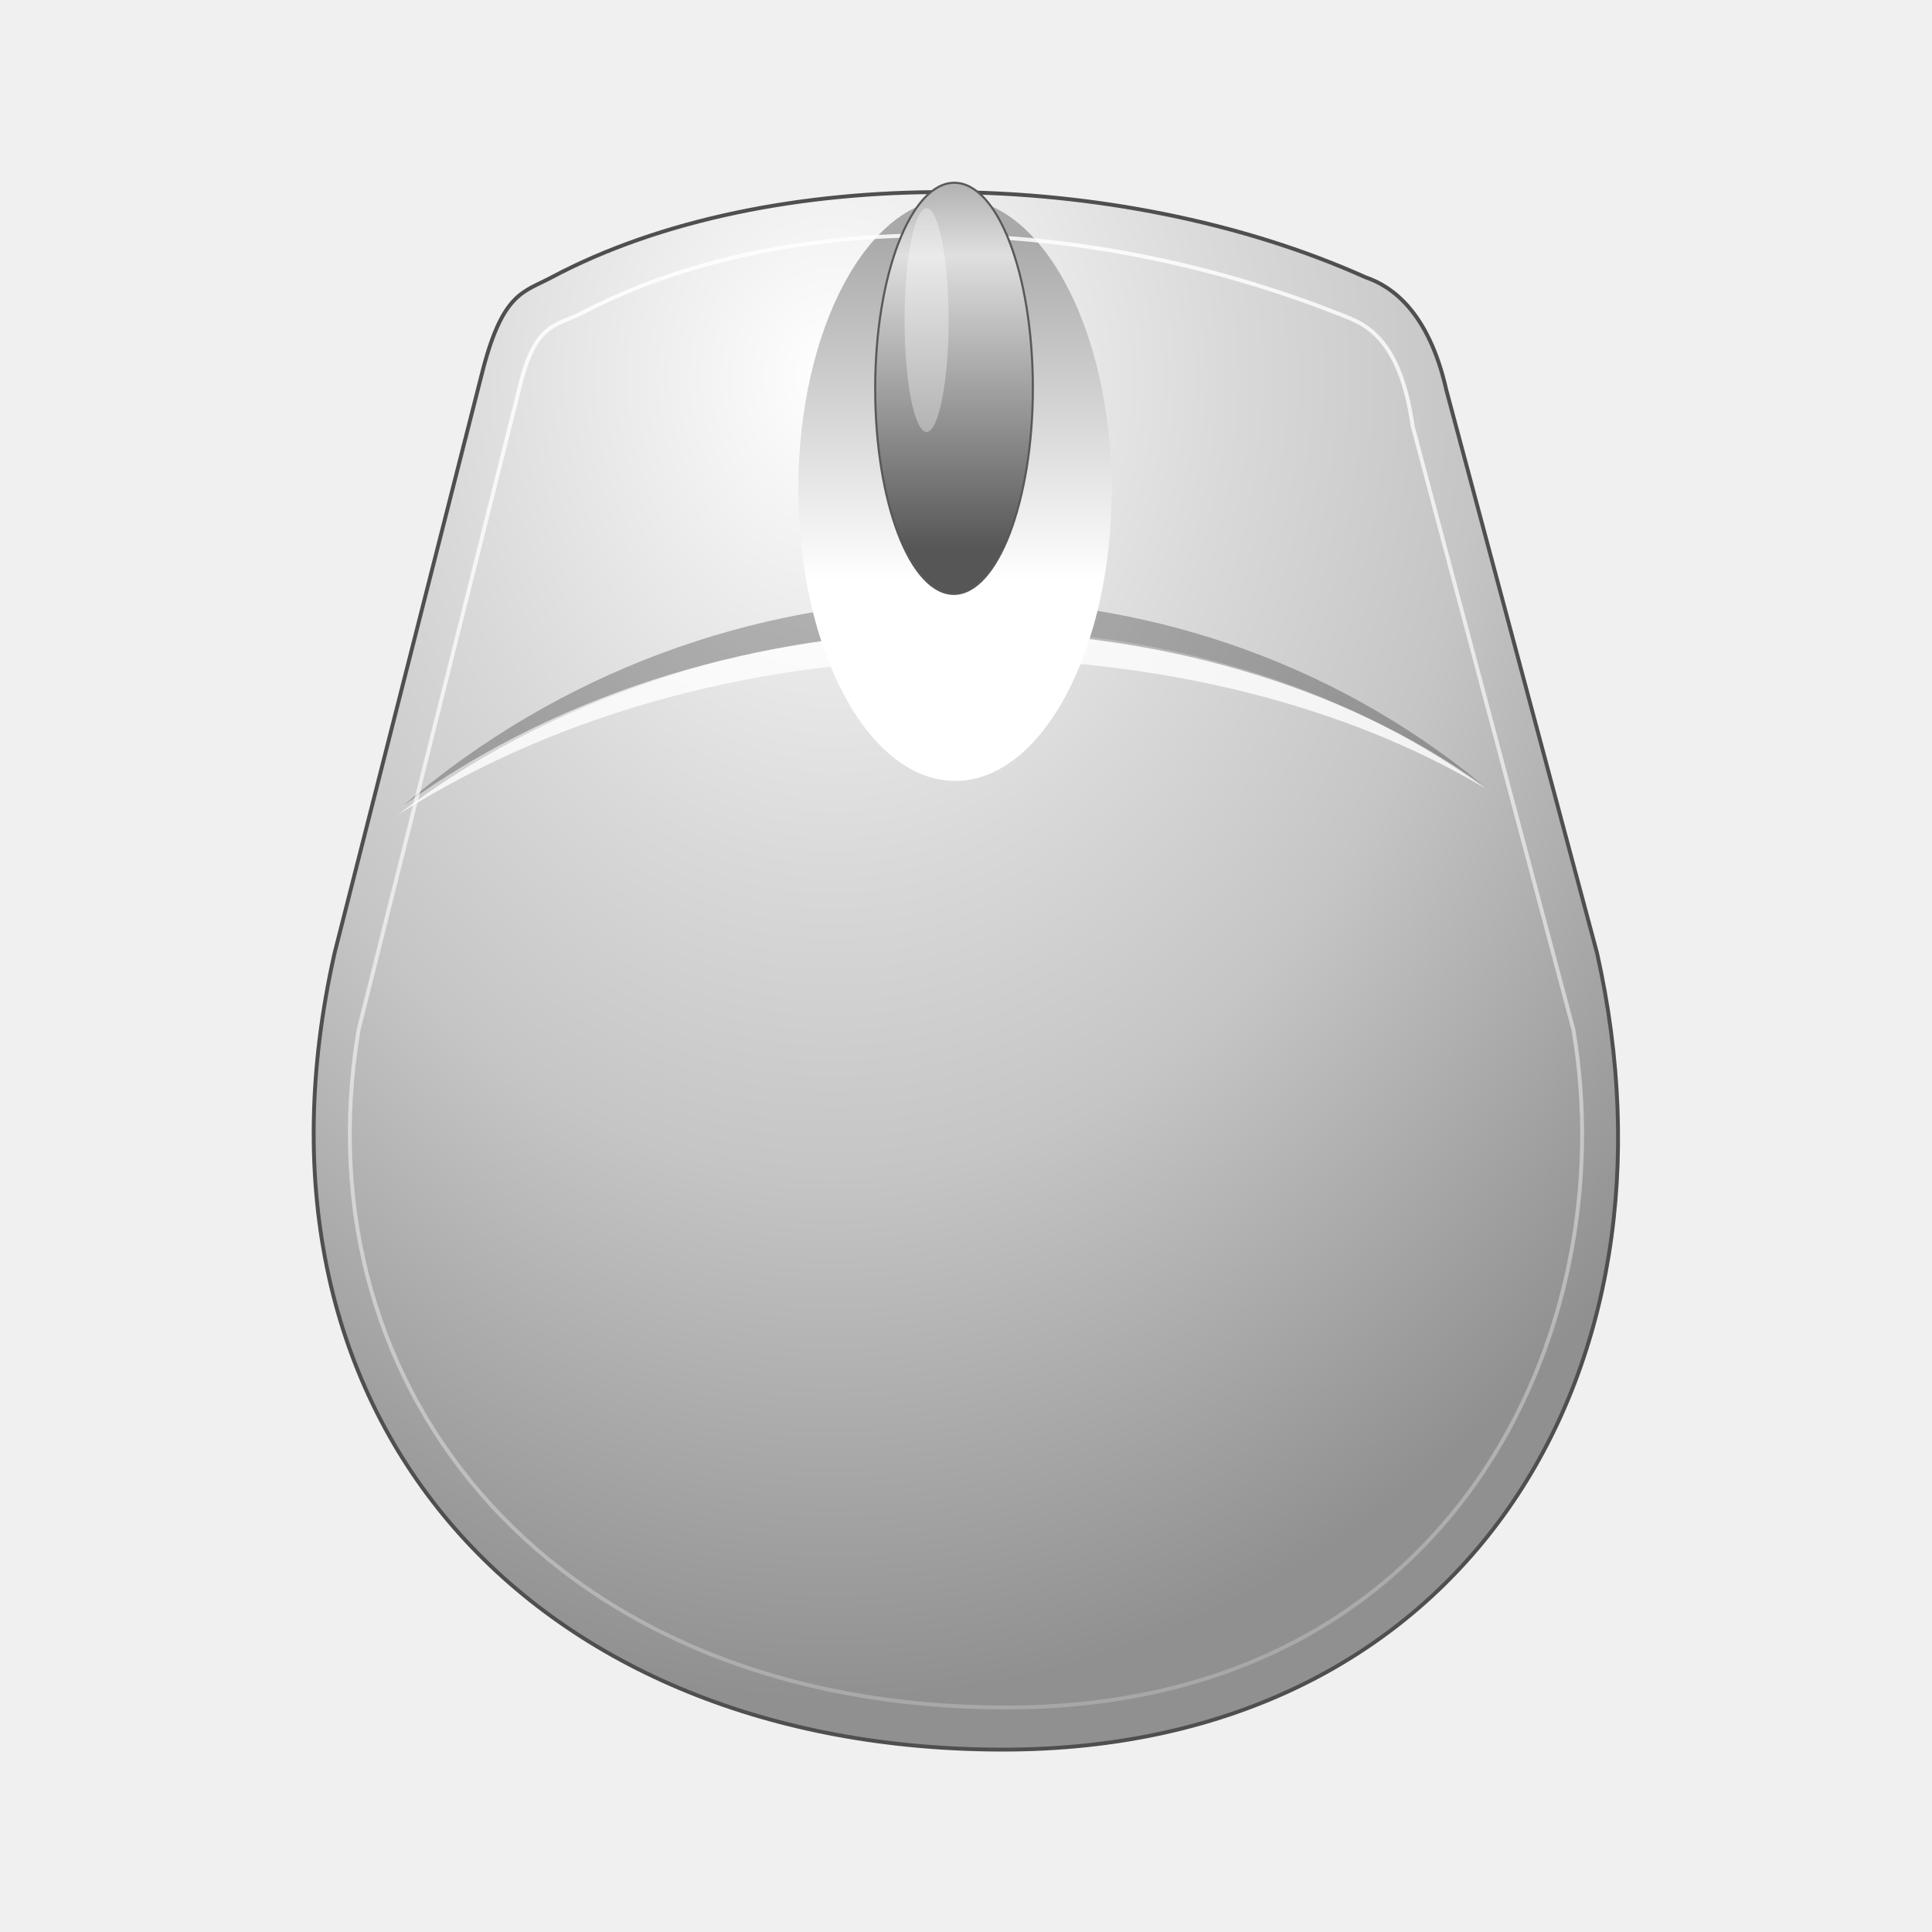
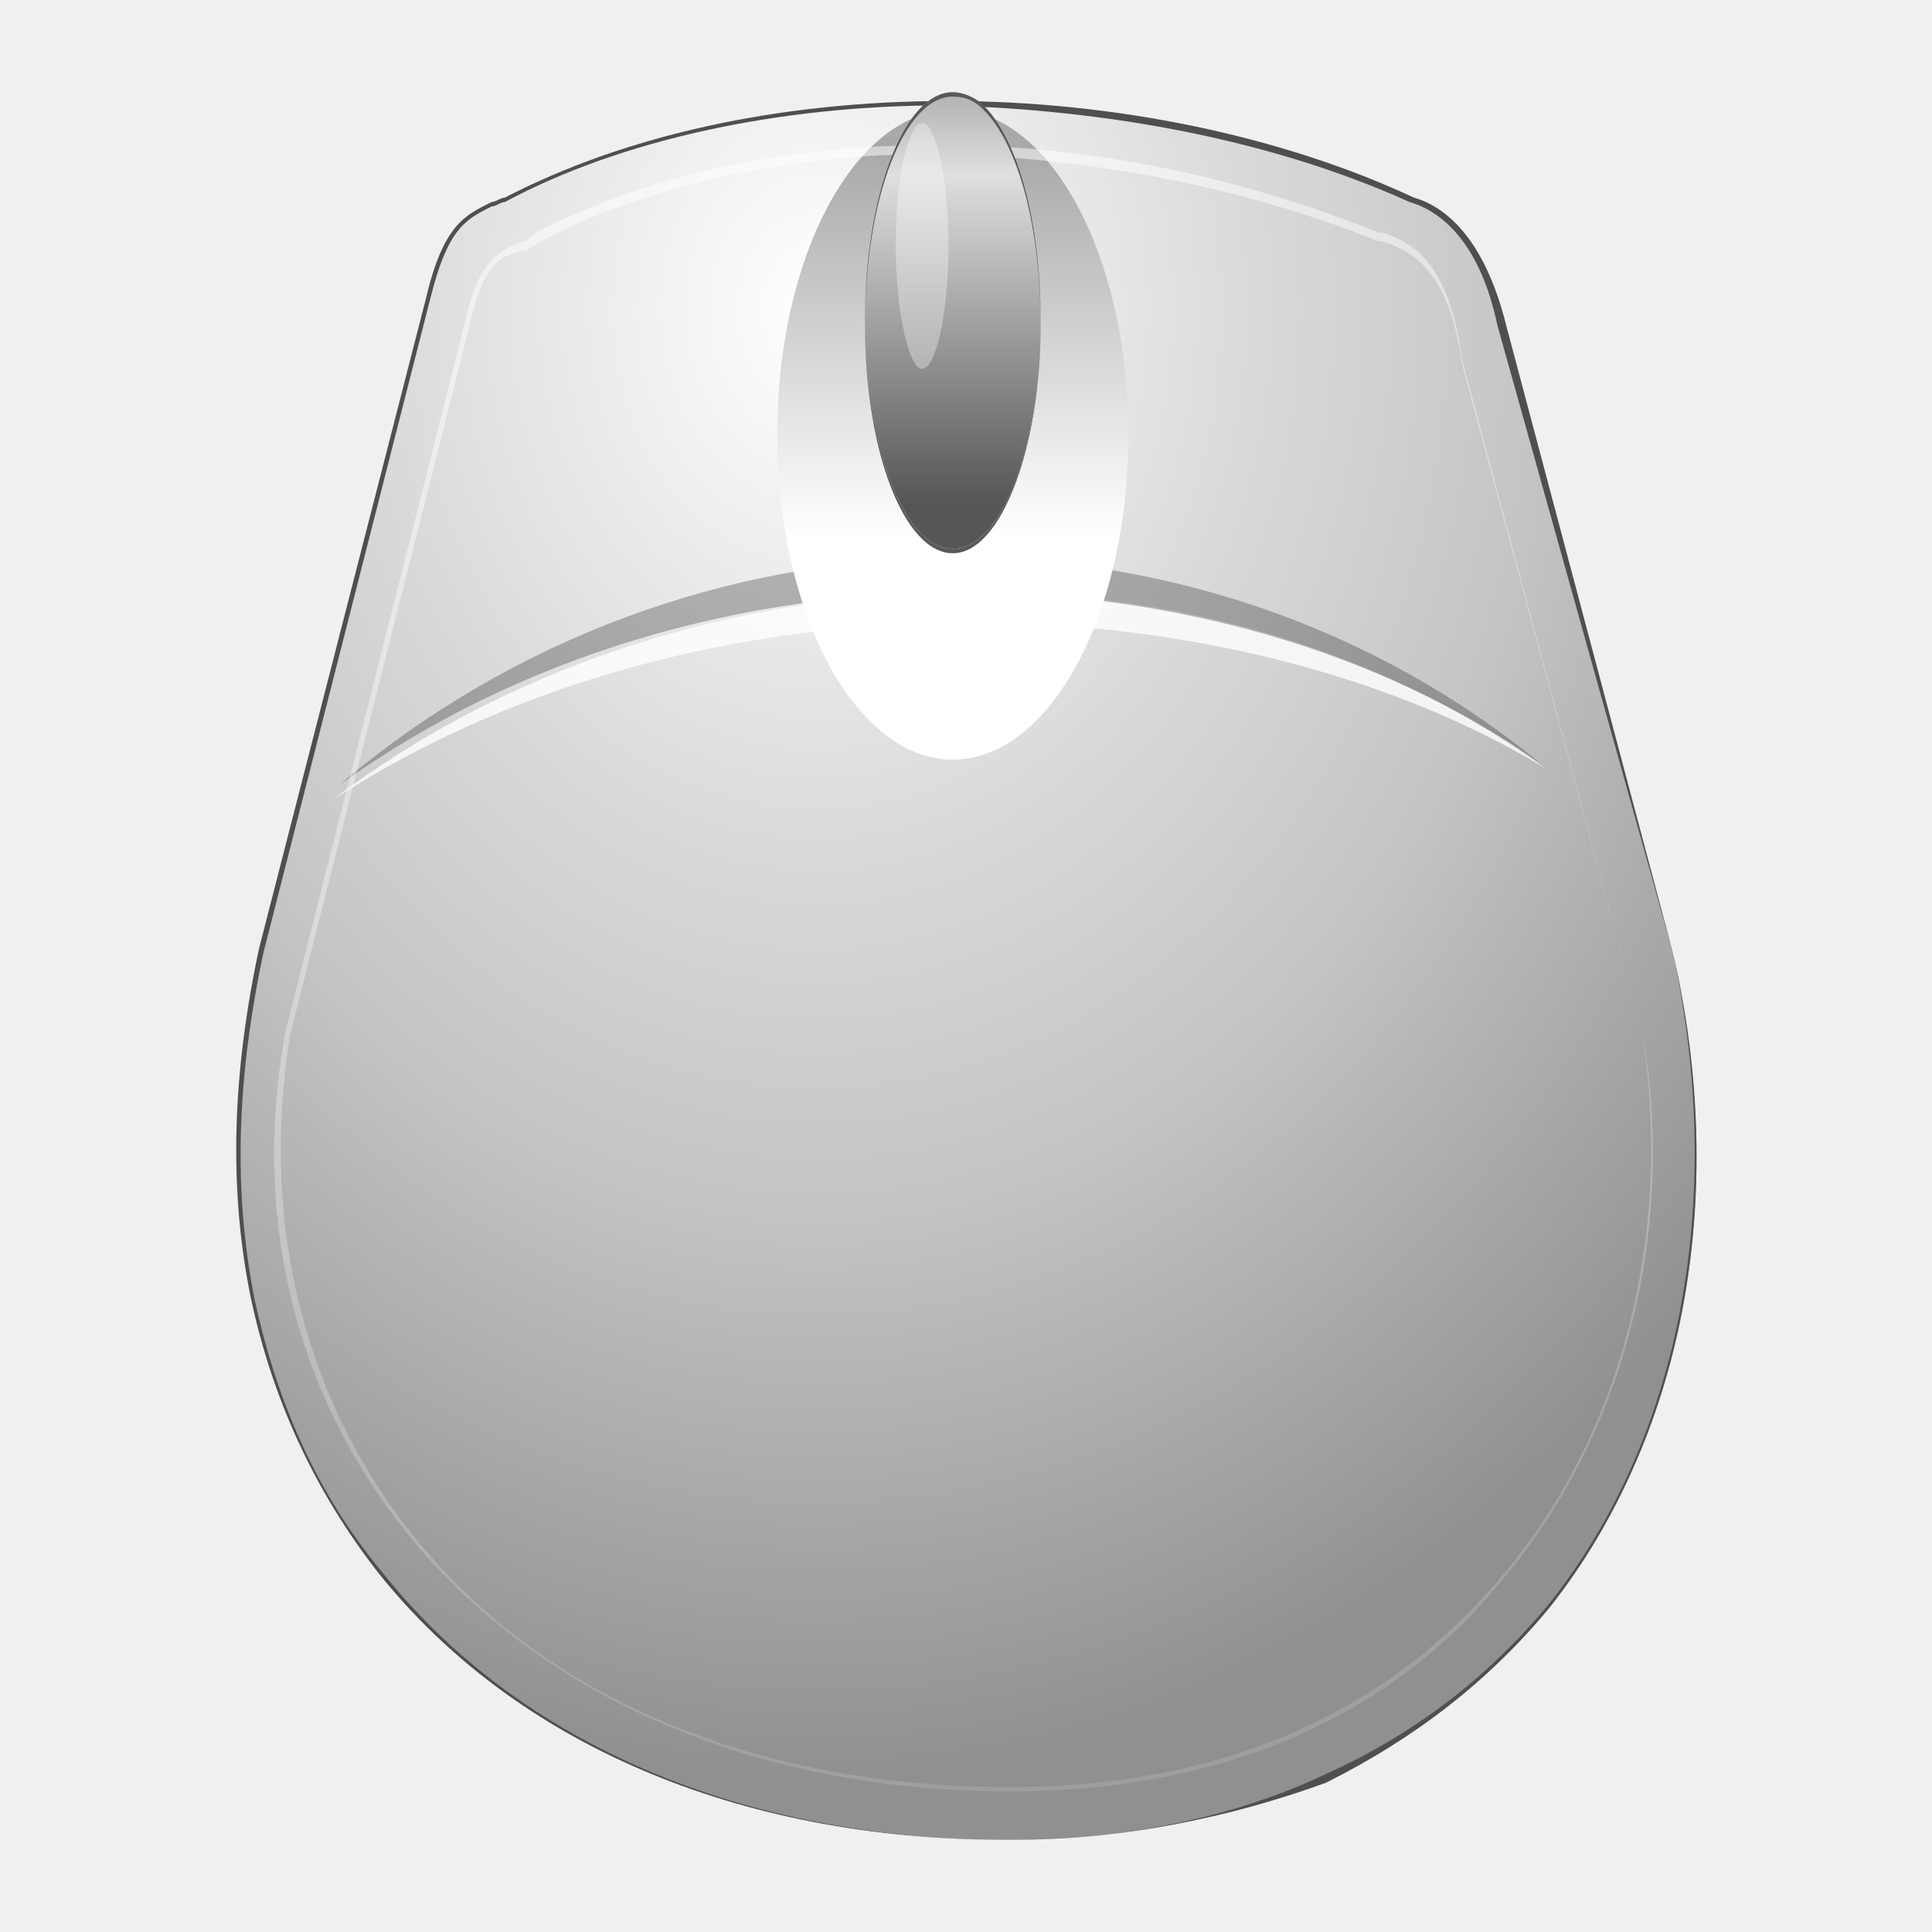
- <svg xmlns="http://www.w3.org/2000/svg" id="icon-mouse" viewBox="0 0 500 500">
+ <svg xmlns="http://www.w3.org/2000/svg" id="icon-mouse" viewBox="0 0 44 44">
  <style type="text/css">
- 		.st0{fill-rule:evenodd;clip-rule:evenodd;fill:url(#path11595_1_);stroke:#4F4F4F;}
- 		.st1{fill-rule:evenodd;clip-rule:evenodd;fill:#FFFFFF;fill-opacity:0.797;}
- 		.st2{fill-rule:evenodd;clip-rule:evenodd;fill-opacity:0.26;}
- 		.st3{fill-rule:evenodd;clip-rule:evenodd;fill:url(#path11617_1_);}
- 		.st4{fill:none;stroke:url(#path11633_1_);}
- 		.st5{fill-rule:evenodd;clip-rule:evenodd;fill:url(#path11619_1_);stroke:#595959;stroke-width:0.545;}
- 		.st6{fill-rule:evenodd;clip-rule:evenodd;fill:#FFFFFF;fill-opacity:0.333;}
+ 		.st0{fill-rule:evenodd;clip-rule:evenodd;fill:url(#path11595_2_);}
+ 		.st1{fill:#4F4F4F;}
+ 		.st2{fill-rule:evenodd;clip-rule:evenodd;fill:#FFFFFF;fill-opacity:0.797;}
+ 		.st3{fill-rule:evenodd;clip-rule:evenodd;fill-opacity:0.26;}
+ 		.st4{fill-rule:evenodd;clip-rule:evenodd;fill:url(#path11617_1_);}
+ 		.st5{opacity:0.6;fill:url(#SVGID_1_);}
+ 		.st6{fill-rule:evenodd;clip-rule:evenodd;fill:url(#path11619_2_);}
+ 		.st7{fill:#595959;}
+ 		.st8{fill-rule:evenodd;clip-rule:evenodd;fill:#FFFFFF;fill-opacity:0.333;}
	</style>
-   <g id="layer1">
-     <radialGradient id="path11595_1_" cx="73.428" cy="176.409" r="148.49" gradientTransform="matrix(1.8664 0 0 2.3051 78.3109 -308.991)" gradientUnits="userSpaceOnUse">
-       <stop offset="0" style="stop-color:#FFFFFF" />
-       <stop offset="0.373" style="stop-color:#D9D9D9" />
-       <stop offset="0.603" style="stop-color:#C5C5C5" />
-       <stop offset="1" style="stop-color:#909090" />
-     </radialGradient>
-     <path id="path11595" class="st0" d="M86.6,246.6c-27.5,122.1,52.6,206.2,173,206.2c119,0,178.2-97.3,153.7-206.2l-39-145.7    C369.7,80.5,360,74,353.5,71.8c-64.1-28.8-154.3-30.1-210.8,0c-7.1,3.8-12.4,3.8-17.6,23.4L86.6,246.6z" />
-     <g id="g11960" transform="matrix(0.840529,0,0,1,4.170553,1)">
-       <path id="path11948" class="st1" d="M117.3,210c92.2-59.4,238.3-66.2,335.4-6.8C366.5,159.7,220.8,154.5,117.3,210z" />
-       <path id="path11615" class="st2" d="M119.2,207.5c96.7-69.7,238.3-70.7,332.4-5.3C364.5,149.9,219.3,146.6,119.2,207.5z" />
-     </g>
-     <linearGradient id="path11617_1_" gradientUnits="userSpaceOnUse" x1="113.739" y1="310.391" x2="113.739" y2="247.211" gradientTransform="matrix(1.6663 0 0 1.4178 57.589 -289.6476)">
-       <stop offset="0" style="stop-color:#FFFFFF" />
-       <stop offset="1" style="stop-color:#A9A9A9" />
-     </linearGradient>
-     <path id="path11617" class="st3" d="M287.7,126.7c0,41.6-18.1,75.4-40.5,75.4c-22.4,0-40.5-33.7-40.6-75.3v-0.1    c0-41.6,18.1-75.4,40.5-75.4S287.6,85,287.7,126.7C287.7,126.6,287.7,126.6,287.7,126.7z" />
-     <linearGradient id="path11633_1_" gradientUnits="userSpaceOnUse" x1="318.616" y1="266.619" x2="375.288" y2="854.795" gradientTransform="matrix(0.7714 0 0 1 -19.2968 -289)">
-       <stop offset="0" style="stop-color:#FFFFFF" />
-       <stop offset="1" style="stop-color:#FFFFFF;stop-opacity:0" />
-     </linearGradient>
-     <path id="path11633" class="st4" d="M92.8,266.5c-15.8,94.8,52,175.4,167.6,175.4c115.7,0,160-97.4,146.8-175.4l-41.6-156.2    c-3.5-24.6-13.7-26.9-19.7-29.3c-65.5-25.7-141.9-27.9-195.3,0c-6.7,3.5-12.2,2.2-16.3,19.9L92.8,266.5z" />
-     <linearGradient id="path11619_1_" gradientUnits="userSpaceOnUse" x1="309.745" y1="334.47" x2="309.745" y2="429.48" gradientTransform="matrix(0.8405 0 0 1 -13.4578 -287.2575)">
-       <stop offset="0" style="stop-color:#B1B1B1" />
-       <stop offset="0.2" style="stop-color:#DFDFDF" />
-       <stop offset="1" style="stop-color:#565656" />
-     </linearGradient>
-     <path id="path11619" class="st5" d="M267.3,100.5c0,29.3-9.2,53.1-20.4,53.2c-11.3,0-20.4-23.7-20.4-53.1v-0.1    c0-29.3,9.2-53.1,20.4-53.2C258.2,47.2,267.3,70.9,267.3,100.5C267.3,100.4,267.3,100.4,267.3,100.5z" />
-     <path id="path11631" class="st6" d="M245.5,82.9c0,15.9-2.6,28.9-5.7,28.9c-3.1,0-5.7-12.9-5.7-28.9c0,0,0,0,0-0.1    c0-15.9,2.6-28.9,5.7-28.9C242.9,53.9,245.5,66.9,245.5,82.9L245.5,82.9z" />
-   </g>
+   <radialGradient id="path11595_2_" cx="-31.524" cy="-91.669" r="14.56" gradientTransform="matrix(1.8664 0 0 -2.3051 77.4445 -204.2615)" gradientUnits="userSpaceOnUse">
+     <stop offset="0" style="stop-color:#FFFFFF" />
+     <stop offset="0.373" style="stop-color:#D9D9D9" />
+     <stop offset="0.603" style="stop-color:#C5C5C5" />
+     <stop offset="1" style="stop-color:#909090" />
+   </radialGradient>
+   <path id="path11595_1_" class="st0" d="M6,21.7c-2.7,12,5.2,20.2,17,20.2c11.7,0,17.5-9.5,15.1-20.2L34.2,7.4c-0.5-2-1.4-2.6-2-2.9   c-6.3-2.8-15.1-3-20.7,0c-0.7,0.4-1.2,0.4-1.7,2.3L6,21.7z" />
+   <path class="st1" d="M22.9,41.9c-6.1,0-11.2-2.2-14.3-6.1c-1.4-1.8-2.4-3.9-2.9-6.3c-0.5-2.5-0.4-5.1,0.2-7.9l0,0L9.7,6.8   c0.4-1.7,0.9-1.9,1.5-2.2c0.1,0,0.2-0.1,0.3-0.1c2.7-1.4,6.2-2.2,10.1-2.2c3.8,0,7.6,0.8,10.6,2.2c0.7,0.2,1.6,0.9,2.1,2.9l3.8,14.3   c1.3,5.6,0.2,11.1-2.8,14.9c-1.4,1.7-3.1,3-5.1,4C28,41.4,25.6,41.9,22.9,41.9z M6,21.7c-0.6,2.8-0.7,5.4-0.2,7.9   c0.5,2.3,1.4,4.4,2.9,6.2c3.1,3.9,8.2,6.1,14.3,6.1c2.6,0,5.1-0.5,7.2-1.5c2-0.9,3.7-2.2,5.1-3.9c3-3.8,4-9.2,2.8-14.8L34.1,7.4   c-0.4-1.9-1.3-2.6-2-2.8c-3.1-1.4-6.8-2.1-10.6-2.2c-3.8,0-7.4,0.8-10,2.2c-0.1,0-0.2,0.1-0.3,0.1c-0.6,0.3-1,0.5-1.4,2.1L6,21.7z" />
+   <path id="path11948" class="st2" d="M7.6,18.2c7.6-5.8,19.6-6.5,27.6-0.7C28.1,13.2,16.1,12.7,7.6,18.2z" />
+   <path id="path11615" class="st3" d="M7.7,17.9c8-6.8,19.6-6.9,27.4-0.5C27.9,12.3,16,11.9,7.7,17.9z" />
+   <linearGradient id="path11617_1_" gradientUnits="userSpaceOnUse" x1="-21.123" y1="-167.208" x2="-21.123" y2="-161.012" gradientTransform="matrix(1.6663 0 0 -1.4178 56.9227 -224.8466)">
+     <stop offset="0" style="stop-color:#FFFFFF" />
+     <stop offset="1" style="stop-color:#A9A9A9" />
+   </linearGradient>
+   <path id="path11617" class="st4" d="M25.7,9.9c0,4.1-1.8,7.4-4,7.4s-4-3.3-4-7.4v0c0-4.1,1.8-7.4,4-7.4S25.7,5.8,25.7,9.9   C25.7,9.9,25.7,9.9,25.7,9.9z" />
+   <linearGradient id="SVGID_1_" gradientUnits="userSpaceOnUse" x1="50.262" y1="-238.277" x2="55.819" y2="-295.947" gradientTransform="matrix(0.7714 0 0 -1 -19.0682 -243)">
+     <stop offset="0" style="stop-color:#FFFFFF" />
+     <stop offset="1" style="stop-color:#FFFFFF;stop-opacity:0" />
+   </linearGradient>
+   <path class="st5" d="M23,40.8c-5.6,0-10.4-2-13.5-5.6c-2.7-3.2-3.8-7.3-3-11.7l0,0l4.1-16.2c0.3-1.4,0.8-1.6,1.3-1.8   c0.1,0,0.2-0.1,0.3-0.2c2.5-1.3,5.7-2,9.2-2c3.3,0,6.8,0.7,10,2c0,0,0.1,0,0.1,0c0.6,0.2,1.5,0.6,1.8,2.9l4.1,15.3   c0.8,4.5-0.4,9.2-3.2,12.5C31.6,39.2,27.7,40.8,23,40.8z M6.6,23.6C5.9,28,7,32.1,9.6,35.2c3,3.6,7.8,5.5,13.4,5.5   c4.7,0,8.5-1.6,11.2-4.8c2.8-3.3,3.9-7.9,3.2-12.4L33.3,8.3c-0.3-2.2-1.2-2.6-1.8-2.8c0,0-0.1,0-0.1,0c-3.2-1.3-6.7-1.9-10-2   c-3.4,0-6.6,0.7-9.1,2c-0.1,0.1-0.2,0.1-0.3,0.2C11.4,5.8,11,6,10.7,7.4L6.6,23.6z" />
+   <linearGradient id="path11619_2_" gradientUnits="userSpaceOnUse" x1="41.641" y1="-243.366" x2="41.641" y2="-252.682" gradientTransform="matrix(0.8405 0 0 -1 -13.2983 -241.2575)">
+     <stop offset="0" style="stop-color:#B1B1B1" />
+     <stop offset="0.2" style="stop-color:#DFDFDF" />
+     <stop offset="1" style="stop-color:#565656" />
+   </linearGradient>
+   <path id="path11619_1_" class="st6" d="M23.7,7.3c0,2.9-0.9,5.2-2,5.2c-1.1,0-2-2.3-2-5.2v0c0-2.9,0.9-5.2,2-5.2   C22.8,2.1,23.7,4.4,23.7,7.3C23.7,7.3,23.7,7.3,23.7,7.3z" />
+   <path class="st7" d="M21.7,12.6c-1.1,0-2-2.3-2-5.2v0c0-2.9,0.9-5.2,2-5.2c0,0,0,0,0,0c0.3,0,0.5,0.1,0.7,0.3   c0.8,0.8,1.3,2.7,1.3,4.9v0C23.7,10.2,22.8,12.6,21.7,12.6z M21.7,2.1C21.7,2.1,21.7,2.1,21.7,2.1c-1.1,0-2,2.3-2,5.2v0   c0,2.9,0.9,5.2,2,5.2c1.1,0,2-2.3,2-5.2c0-2.2-0.5-4.1-1.3-4.9C22.2,2.2,21.9,2.1,21.7,2.1z" />
+   <path id="path11631" class="st8" d="M21.6,5.6c0,1.6-0.3,2.8-0.6,2.8c-0.3,0-0.6-1.3-0.6-2.8c0,0,0,0,0,0c0-1.6,0.3-2.8,0.6-2.8   C21.3,2.8,21.6,4,21.6,5.6L21.6,5.6z" />
</svg>
